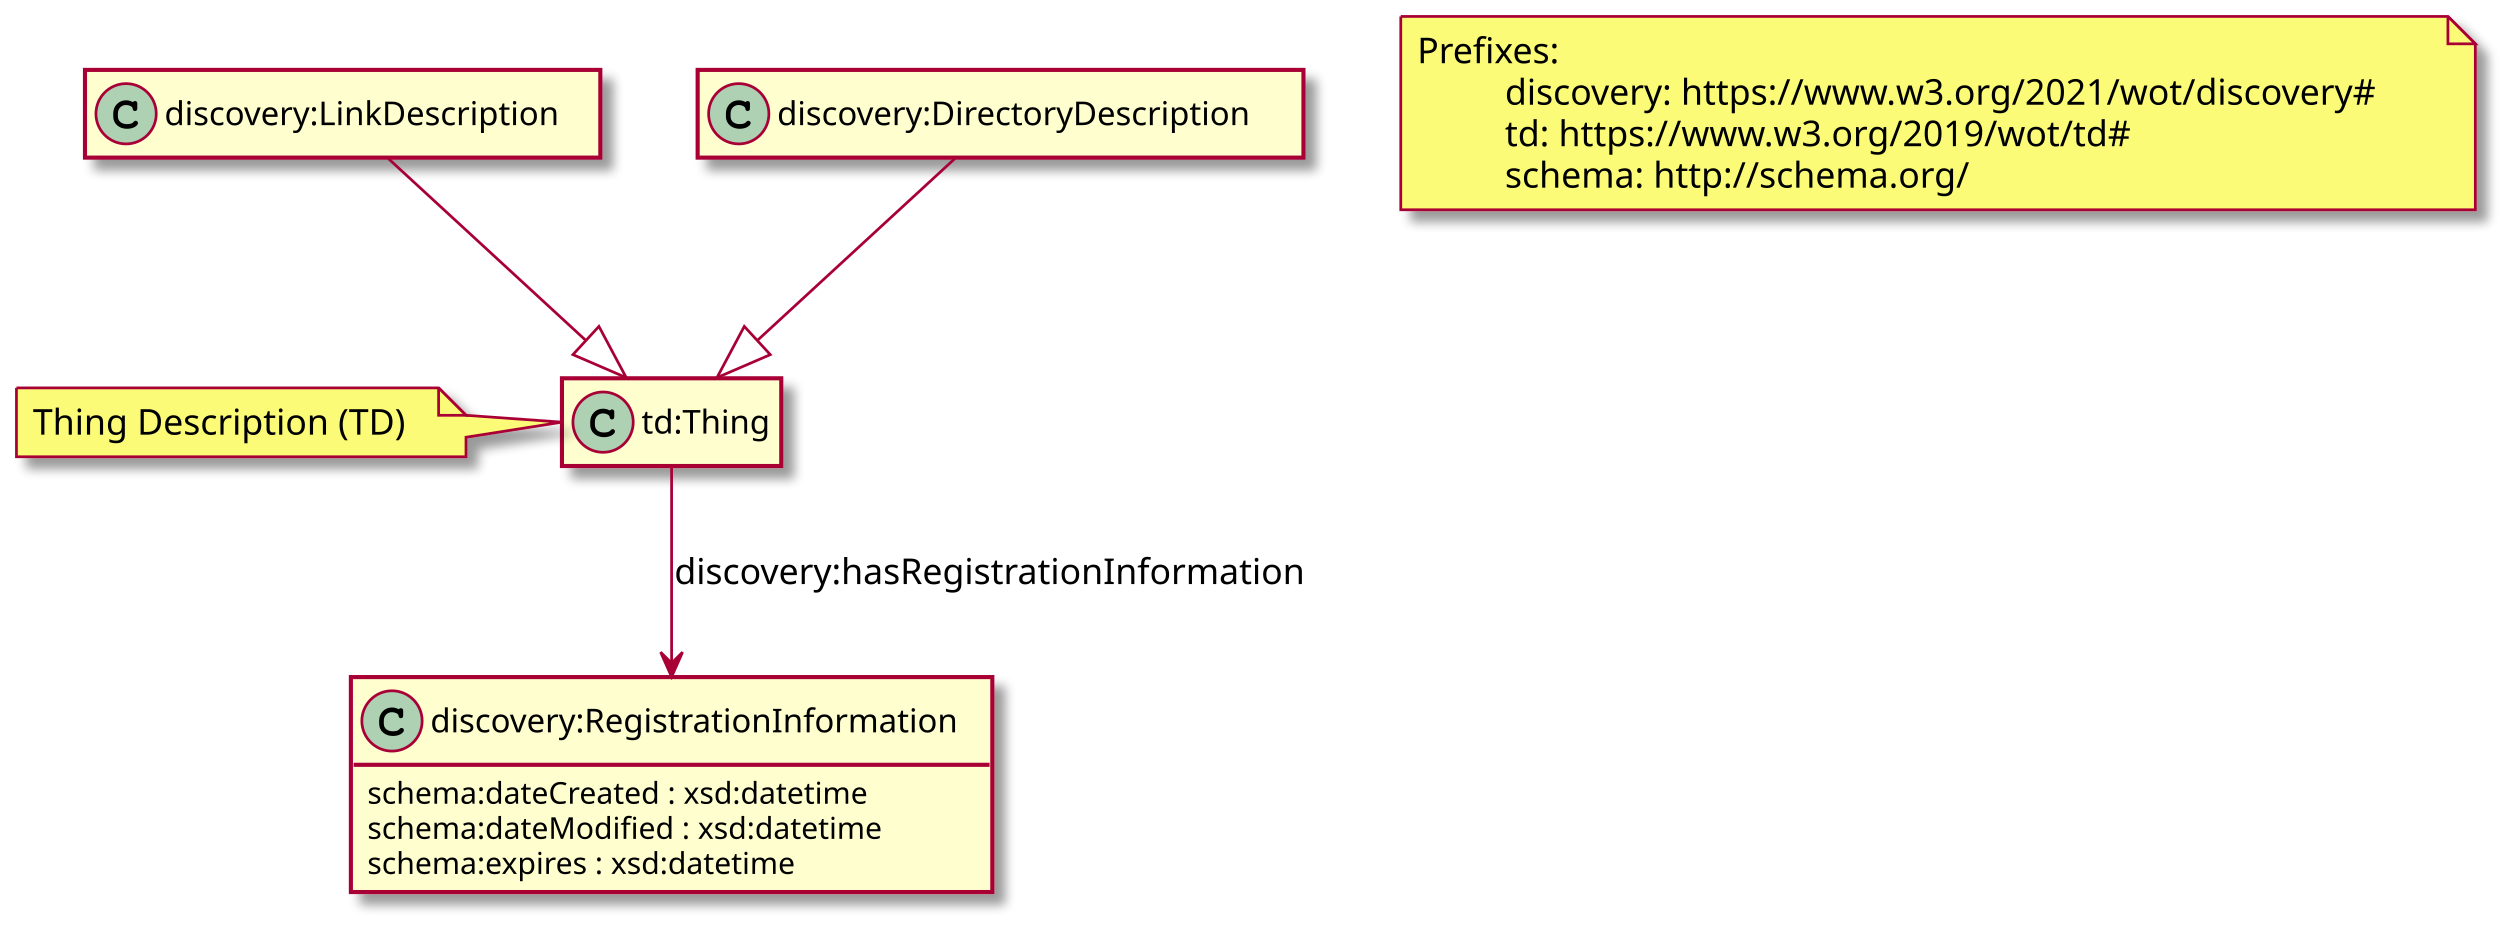
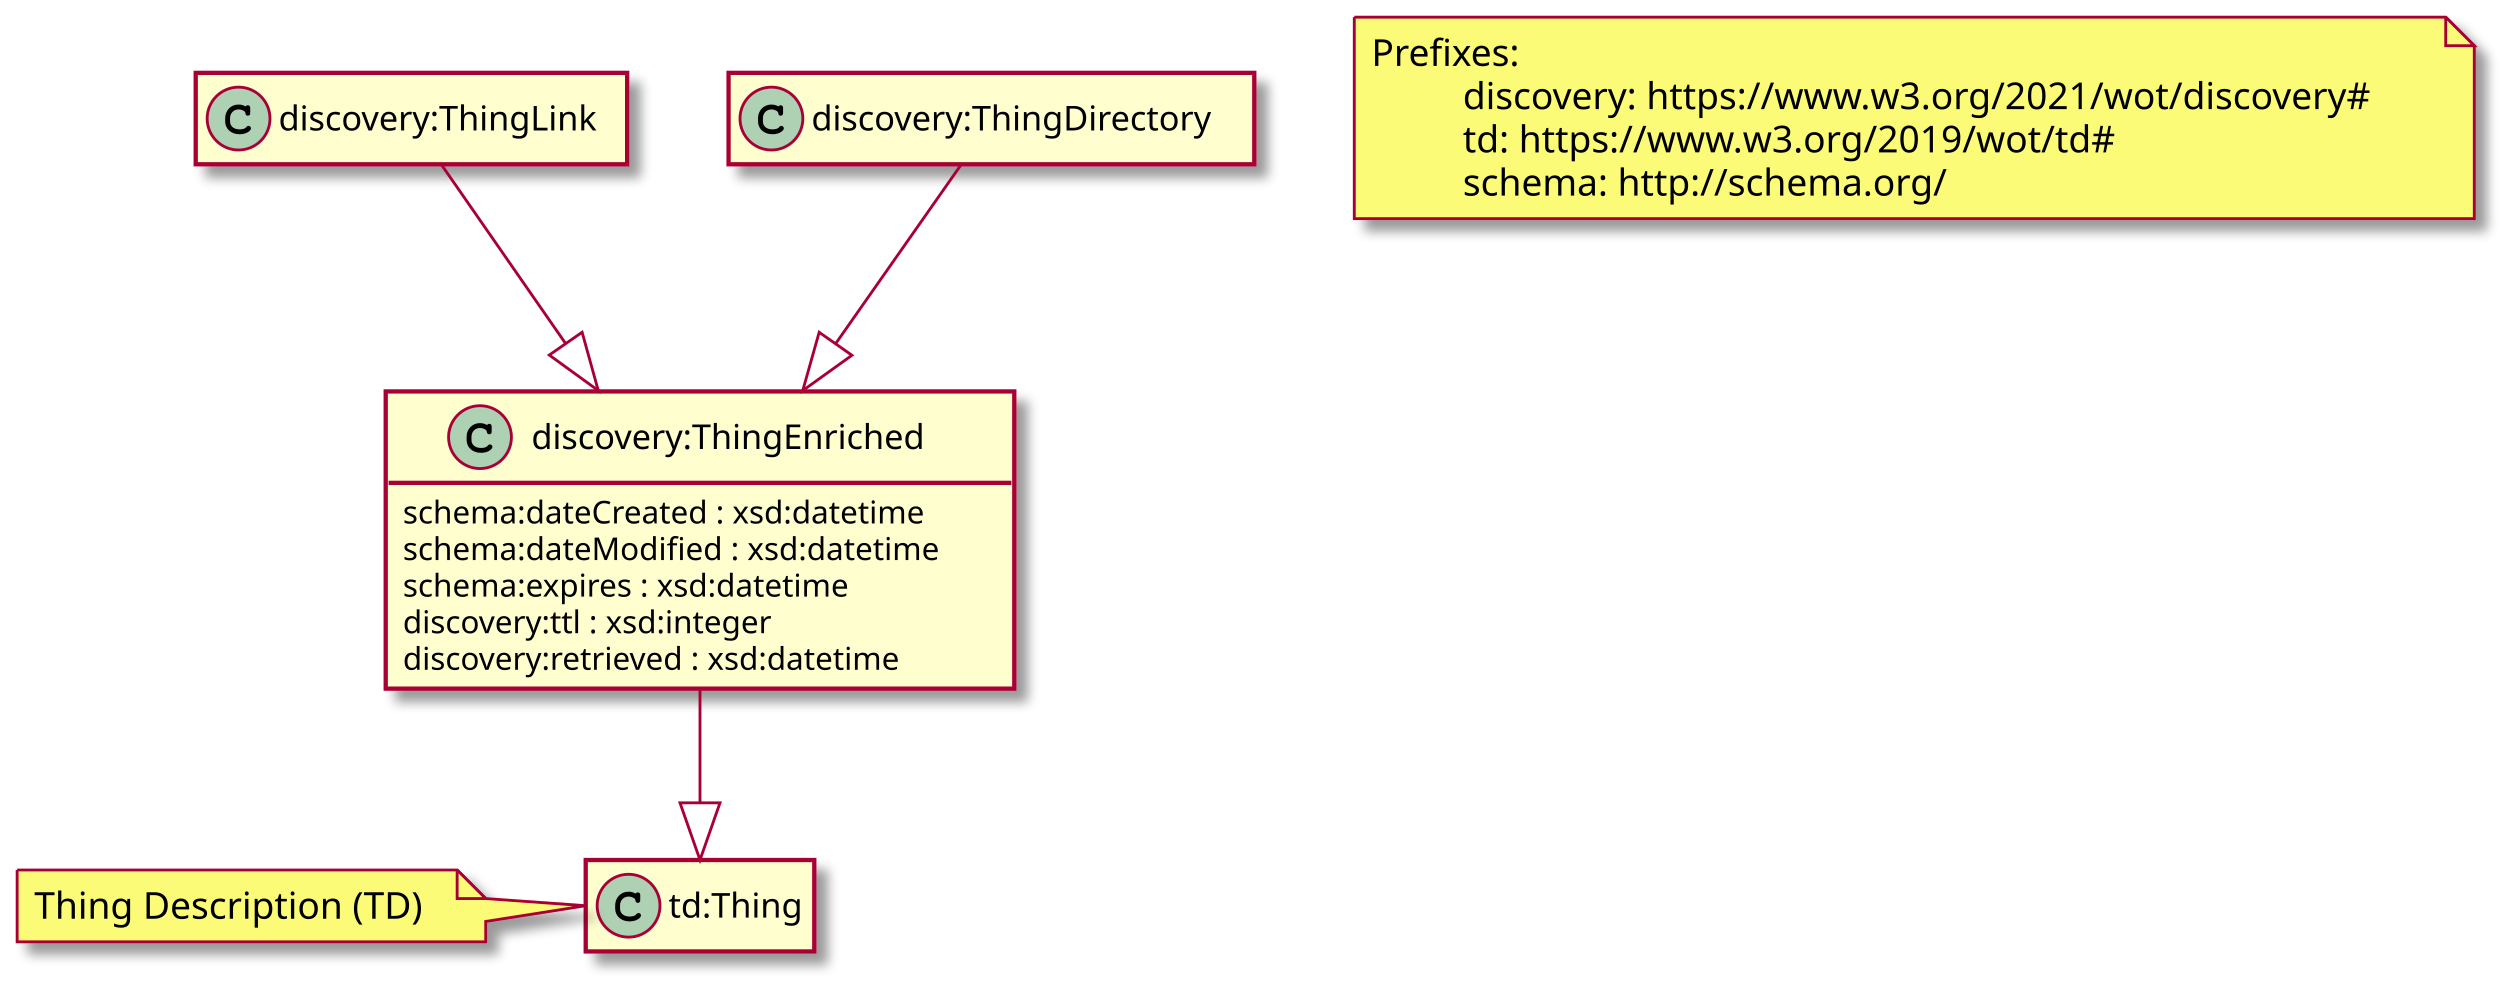
- <svg xmlns="http://www.w3.org/2000/svg" contentScriptType="application/ecmascript" contentStyleType="text/css" height="339px" preserveAspectRatio="none" style="width:912px;height:339px;" version="1.1" viewBox="0 0 912 339" width="912px" zoomAndPan="magnify">
+ <svg xmlns="http://www.w3.org/2000/svg" contentScriptType="application/ecmascript" contentStyleType="text/css" height="347px" preserveAspectRatio="none" style="width:875px;height:347px;background:#FFFFFF;" version="1.1" viewBox="0 0 875 347" width="875px" zoomAndPan="magnify">
  <defs>
-     <filter height="300%" id="f1fqkrqw5huxug" width="300%" x="-1" y="-1">
+     <filter height="300%" id="frp5p00uoni5d" width="300%" x="-1" y="-1">
      <feGaussianBlur result="blurOut" stdDeviation="2.0" />
      <feColorMatrix in="blurOut" result="blurOut2" type="matrix" values="0 0 0 0 0 0 0 0 0 0 0 0 0 0 0 0 0 0 .4 0" />
      <feOffset dx="4.0" dy="4.0" in="blurOut2" result="blurOut3" />
      <feBlend in="SourceGraphic" in2="blurOut3" mode="normal" />
    </filter>
  </defs>
  <g>
-     <rect codeLine="2" fill="#FEFECE" filter="url(#f1fqkrqw5huxug)" height="32" id="td:Thing" style="stroke:#A80036;stroke-width:1.5;" width="80" x="205" y="138" />
-     <ellipse cx="220" cy="154" fill="#ADD1B2" rx="11" ry="11" style="stroke:#A80036;stroke-width:1.0;" />
-     <path d="M222.344,149.672 C221.406,149.234 220.812,149.094 219.938,149.094 C217.312,149.094 215.312,151.172 215.312,153.891 L215.312,155.016 C215.312,157.594 217.422,159.484 220.312,159.484 C221.531,159.484 222.688,159.188 223.438,158.641 C224.016,158.234 224.344,157.781 224.344,157.391 C224.344,156.938 223.953,156.547 223.484,156.547 C223.266,156.547 223.062,156.625 222.875,156.812 C222.422,157.297 222.422,157.297 222.234,157.391 C221.812,157.656 221.125,157.781 220.359,157.781 C218.312,157.781 217.016,156.688 217.016,154.984 L217.016,153.891 C217.016,152.109 218.266,150.797 220,150.797 C220.578,150.797 221.188,150.953 221.656,151.203 C222.141,151.484 222.312,151.703 222.406,152.109 C222.469,152.516 222.5,152.641 222.641,152.766 C222.781,152.906 223.016,153.016 223.234,153.016 C223.5,153.016 223.766,152.875 223.938,152.656 C224.047,152.5 224.078,152.312 224.078,151.891 L224.078,150.469 C224.078,150.031 224.062,149.906 223.969,149.75 C223.812,149.484 223.531,149.344 223.234,149.344 C222.938,149.344 222.734,149.438 222.516,149.75 L222.344,149.672 Z " fill="#000000" />
-     <text fill="#000000" font-family="sans-serif" font-size="12" lengthAdjust="spacing" textLength="48" x="234" y="158.154">td:Thing</text>
-     <rect codeLine="4" fill="#FEFECE" filter="url(#f1fqkrqw5huxug)" height="78.414" id="discovery:RegistrationInformation" style="stroke:#A80036;stroke-width:1.5;" width="234" x="128" y="247" />
-     <ellipse cx="143" cy="263" fill="#ADD1B2" rx="11" ry="11" style="stroke:#A80036;stroke-width:1.0;" />
-     <path d="M145.344,258.672 C144.406,258.234 143.812,258.094 142.938,258.094 C140.312,258.094 138.312,260.172 138.312,262.891 L138.312,264.016 C138.312,266.594 140.422,268.484 143.312,268.484 C144.531,268.484 145.688,268.188 146.438,267.641 C147.016,267.234 147.344,266.781 147.344,266.391 C147.344,265.938 146.953,265.547 146.484,265.547 C146.266,265.547 146.062,265.625 145.875,265.812 C145.422,266.297 145.422,266.297 145.234,266.391 C144.812,266.656 144.125,266.781 143.359,266.781 C141.312,266.781 140.016,265.688 140.016,263.984 L140.016,262.891 C140.016,261.109 141.266,259.797 143,259.797 C143.578,259.797 144.188,259.953 144.656,260.203 C145.141,260.484 145.312,260.703 145.406,261.109 C145.469,261.516 145.5,261.641 145.641,261.766 C145.781,261.906 146.016,262.016 146.234,262.016 C146.5,262.016 146.766,261.875 146.938,261.656 C147.047,261.5 147.078,261.312 147.078,260.891 L147.078,259.469 C147.078,259.031 147.062,258.906 146.969,258.75 C146.812,258.484 146.531,258.344 146.234,258.344 C145.938,258.344 145.734,258.438 145.516,258.75 L145.344,258.672 Z " fill="#000000" />
-     <text fill="#000000" font-family="sans-serif" font-size="12" lengthAdjust="spacing" textLength="202" x="157" y="267.154">discovery:RegistrationInformation</text>
-     <line style="stroke:#A80036;stroke-width:1.5;" x1="129" x2="361" y1="279" y2="279" />
-     <text fill="#000000" font-family="sans-serif" font-size="11" lengthAdjust="spacing" textLength="206" x="134" y="293.21">schema:dateCreated : xsd:datetime</text>
-     <text fill="#000000" font-family="sans-serif" font-size="11" lengthAdjust="spacing" textLength="208" x="134" y="306.015">schema:dateModified : xsd:datetime</text>
-     <text fill="#000000" font-family="sans-serif" font-size="11" lengthAdjust="spacing" textLength="177" x="134" y="318.82">schema:expires : xsd:datetime</text>
-     <path d="M6,141.5 L6,166.633 A0,0 0 0 0 6,166.633 L170,166.633 A0,0 0 0 0 170,166.633 L170,159.5 L204.959,154 L170,151.5 L170,151.5 L160,141.5 L6,141.5 A0,0 0 0 0 6,141.5 " fill="#FBFB77" filter="url(#f1fqkrqw5huxug)" style="stroke:#A80036;stroke-width:1.0;" />
-     <path d="M160,141.5 L160,151.5 L170,151.5 L160,141.5 " fill="#FBFB77" style="stroke:#A80036;stroke-width:1.0;" />
-     <text fill="#000000" font-family="sans-serif" font-size="13" lengthAdjust="spacing" textLength="143" x="12" y="158.567">Thing Description (TD)</text>
-     <rect fill="#FEFECE" filter="url(#f1fqkrqw5huxug)" height="32" id="discovery:LinkDescription" style="stroke:#A80036;stroke-width:1.5;" width="188" x="31" y="25.5" />
-     <ellipse cx="46" cy="41.5" fill="#ADD1B2" rx="11" ry="11" style="stroke:#A80036;stroke-width:1.0;" />
-     <path d="M48.344,37.172 C47.406,36.734 46.812,36.594 45.938,36.594 C43.312,36.594 41.312,38.672 41.312,41.391 L41.312,42.516 C41.312,45.094 43.422,46.984 46.312,46.984 C47.531,46.984 48.688,46.688 49.438,46.141 C50.016,45.734 50.344,45.281 50.344,44.891 C50.344,44.438 49.953,44.047 49.484,44.047 C49.266,44.047 49.062,44.125 48.875,44.312 C48.422,44.797 48.422,44.797 48.234,44.891 C47.812,45.156 47.125,45.281 46.359,45.281 C44.312,45.281 43.016,44.188 43.016,42.484 L43.016,41.391 C43.016,39.609 44.266,38.297 46,38.297 C46.578,38.297 47.188,38.453 47.656,38.703 C48.141,38.984 48.312,39.203 48.406,39.609 C48.469,40.016 48.5,40.141 48.641,40.266 C48.781,40.406 49.016,40.516 49.234,40.516 C49.5,40.516 49.766,40.375 49.938,40.156 C50.047,40 50.078,39.812 50.078,39.391 L50.078,37.969 C50.078,37.531 50.062,37.406 49.969,37.25 C49.812,36.984 49.531,36.844 49.234,36.844 C48.938,36.844 48.734,36.938 48.516,37.25 L48.344,37.172 Z " fill="#000000" />
-     <text fill="#000000" font-family="sans-serif" font-size="12" lengthAdjust="spacing" textLength="156" x="60" y="45.654">discovery:LinkDescription</text>
-     <rect fill="#FEFECE" filter="url(#f1fqkrqw5huxug)" height="32" id="discovery:DirectoryDescription" style="stroke:#A80036;stroke-width:1.5;" width="221" x="254.5" y="25.5" />
-     <ellipse cx="269.5" cy="41.5" fill="#ADD1B2" rx="11" ry="11" style="stroke:#A80036;stroke-width:1.0;" />
-     <path d="M271.844,37.172 C270.906,36.734 270.312,36.594 269.438,36.594 C266.812,36.594 264.812,38.672 264.812,41.391 L264.812,42.516 C264.812,45.094 266.922,46.984 269.812,46.984 C271.031,46.984 272.188,46.688 272.938,46.141 C273.516,45.734 273.844,45.281 273.844,44.891 C273.844,44.438 273.453,44.047 272.984,44.047 C272.766,44.047 272.562,44.125 272.375,44.312 C271.922,44.797 271.922,44.797 271.734,44.891 C271.312,45.156 270.625,45.281 269.859,45.281 C267.812,45.281 266.516,44.188 266.516,42.484 L266.516,41.391 C266.516,39.609 267.766,38.297 269.5,38.297 C270.078,38.297 270.688,38.453 271.156,38.703 C271.641,38.984 271.812,39.203 271.906,39.609 C271.969,40.016 272,40.141 272.141,40.266 C272.281,40.406 272.516,40.516 272.734,40.516 C273,40.516 273.266,40.375 273.438,40.156 C273.547,40 273.578,39.812 273.578,39.391 L273.578,37.969 C273.578,37.531 273.562,37.406 273.469,37.25 C273.312,36.984 273.031,36.844 272.734,36.844 C272.438,36.844 272.234,36.938 272.016,37.25 L271.844,37.172 Z " fill="#000000" />
-     <text fill="#000000" font-family="sans-serif" font-size="12" lengthAdjust="spacing" textLength="189" x="283.5" y="45.654">discovery:DirectoryDescription</text>
-     <path d="M511,6 L511,76.531 L903,76.531 L903,16 L893,6 L511,6 " fill="#FBFB77" filter="url(#f1fqkrqw5huxug)" style="stroke:#A80036;stroke-width:1.0;" />
-     <path d="M893,6 L893,16 L903,16 L893,6 " fill="#FBFB77" style="stroke:#A80036;stroke-width:1.0;" />
-     <text fill="#000000" font-family="sans-serif" font-size="13" lengthAdjust="spacing" textLength="57" x="517" y="23.067">Prefixes:</text>
-     <text fill="#000000" font-family="sans-serif" font-size="13" lengthAdjust="spacing" textLength="339" x="549" y="38.2">discovery: https://www.w3.org/2021/wot/discovery#</text>
-     <text fill="#000000" font-family="sans-serif" font-size="13" lengthAdjust="spacing" textLength="241" x="549" y="53.333">td: https://www.w3.org/2019/wot/td#</text>
-     <text fill="#000000" font-family="sans-serif" font-size="13" lengthAdjust="spacing" textLength="179" x="549" y="68.465">schema: http://schema.org/</text>
-     <path codeLine="16" d="M245,170.167 C245,187.613 245,217.028 245,241.719 " fill="none" id="td:Thing-to-discovery:RegistrationInformation" style="stroke:#A80036;stroke-width:1.0;" />
-     <polygon fill="#A80036" points="245,246.91,249,237.91,245,241.91,241,237.91,245,246.91" style="stroke:#A80036;stroke-width:1.0;" />
-     <text fill="#000000" font-family="sans-serif" font-size="13" lengthAdjust="spacing" textLength="241" x="246" y="213.067">discovery:hasRegistrationInformation</text>
-     <path codeLine="19" d="M141.685,57.865 C160.224,74.935 190.574,102.883 213.594,124.081 " fill="none" id="discovery:LinkDescription-to-td:Thing" style="stroke:#A80036;stroke-width:1.0;" />
-     <polygon fill="none" points="218.485,119.069,228.456,137.766,209.002,129.368,218.485,119.069" style="stroke:#A80036;stroke-width:1.0;" />
-     <path codeLine="20" d="M348.315,57.865 C329.776,74.935 299.426,102.883 276.406,124.081 " fill="none" id="discovery:DirectoryDescription-to-td:Thing" style="stroke:#A80036;stroke-width:1.0;" />
-     <polygon fill="none" points="280.998,129.368,261.544,137.766,271.515,119.069,280.998,129.368" style="stroke:#A80036;stroke-width:1.0;" />
+     <rect codeLine="2" fill="#FEFECE" filter="url(#frp5p00uoni5d)" height="32" id="td:Thing" style="stroke:#A80036;stroke-width:1.5;" width="80" x="205" y="301" />
+     <ellipse cx="220" cy="317" fill="#ADD1B2" rx="11" ry="11" style="stroke:#A80036;stroke-width:1.0;" />
+     <path d="M222.344,312.672 C221.406,312.234 220.812,312.094 219.938,312.094 C217.312,312.094 215.312,314.172 215.312,316.891 L215.312,318.016 C215.312,320.594 217.422,322.484 220.312,322.484 C221.531,322.484 222.688,322.188 223.438,321.641 C224.016,321.234 224.344,320.781 224.344,320.391 C224.344,319.938 223.953,319.547 223.484,319.547 C223.266,319.547 223.062,319.625 222.875,319.812 C222.422,320.297 222.422,320.297 222.234,320.391 C221.812,320.656 221.125,320.781 220.359,320.781 C218.312,320.781 217.016,319.688 217.016,317.984 L217.016,316.891 C217.016,315.109 218.266,313.797 220,313.797 C220.578,313.797 221.188,313.953 221.656,314.203 C222.141,314.484 222.312,314.703 222.406,315.109 C222.469,315.516 222.5,315.641 222.641,315.766 C222.781,315.906 223.016,316.016 223.234,316.016 C223.5,316.016 223.766,315.875 223.938,315.656 C224.047,315.5 224.078,315.312 224.078,314.891 L224.078,313.469 C224.078,313.031 224.062,312.906 223.969,312.75 C223.812,312.484 223.531,312.344 223.234,312.344 C222.938,312.344 222.734,312.438 222.516,312.75 L222.344,312.672 Z " fill="#000000" />
+     <text fill="#000000" font-family="sans-serif" font-size="12" lengthAdjust="spacing" textLength="48" x="234" y="321.154">td:Thing</text>
+     <rect codeLine="4" fill="#FEFECE" filter="url(#frp5p00uoni5d)" height="104.023" id="discovery:ThingEnriched" style="stroke:#A80036;stroke-width:1.5;" width="220" x="135" y="137" />
+     <ellipse cx="168" cy="153" fill="#ADD1B2" rx="11" ry="11" style="stroke:#A80036;stroke-width:1.0;" />
+     <path d="M170.344,148.672 C169.406,148.234 168.812,148.094 167.938,148.094 C165.312,148.094 163.312,150.172 163.312,152.891 L163.312,154.016 C163.312,156.594 165.422,158.484 168.312,158.484 C169.531,158.484 170.688,158.188 171.438,157.641 C172.016,157.234 172.344,156.781 172.344,156.391 C172.344,155.938 171.953,155.547 171.484,155.547 C171.266,155.547 171.062,155.625 170.875,155.812 C170.422,156.297 170.422,156.297 170.234,156.391 C169.812,156.656 169.125,156.781 168.359,156.781 C166.312,156.781 165.016,155.688 165.016,153.984 L165.016,152.891 C165.016,151.109 166.266,149.797 168,149.797 C168.578,149.797 169.188,149.953 169.656,150.203 C170.141,150.484 170.312,150.703 170.406,151.109 C170.469,151.516 170.5,151.641 170.641,151.766 C170.781,151.906 171.016,152.016 171.234,152.016 C171.5,152.016 171.766,151.875 171.938,151.656 C172.047,151.5 172.078,151.312 172.078,150.891 L172.078,149.469 C172.078,149.031 172.062,148.906 171.969,148.75 C171.812,148.484 171.531,148.344 171.234,148.344 C170.938,148.344 170.734,148.438 170.516,148.75 L170.344,148.672 Z " fill="#000000" />
+     <text fill="#000000" font-family="sans-serif" font-size="12" lengthAdjust="spacing" textLength="148" x="186" y="157.154">discovery:ThingEnriched</text>
+     <line style="stroke:#A80036;stroke-width:1.5;" x1="136" x2="354" y1="169" y2="169" />
+     <text fill="#000000" font-family="sans-serif" font-size="11" lengthAdjust="spacing" textLength="206" x="141" y="183.21">schema:dateCreated : xsd:datetime</text>
+     <text fill="#000000" font-family="sans-serif" font-size="11" lengthAdjust="spacing" textLength="208" x="141" y="196.015">schema:dateModified : xsd:datetime</text>
+     <text fill="#000000" font-family="sans-serif" font-size="11" lengthAdjust="spacing" textLength="177" x="141" y="208.82">schema:expires : xsd:datetime</text>
+     <text fill="#000000" font-family="sans-serif" font-size="11" lengthAdjust="spacing" textLength="144" x="141" y="221.625">discovery:ttl : xsd:integer</text>
+     <text fill="#000000" font-family="sans-serif" font-size="11" lengthAdjust="spacing" textLength="197" x="141" y="234.429">discovery:retrieved : xsd:datetime</text>
+     <path d="M6,304.5 L6,329.633 A0,0 0 0 0 6,329.633 L170,329.633 A0,0 0 0 0 170,329.633 L170,322.5 L204.959,317 L170,314.5 L170,314.5 L160,304.5 L6,304.5 A0,0 0 0 0 6,304.5 " fill="#FBFB77" filter="url(#frp5p00uoni5d)" style="stroke:#A80036;stroke-width:1.0;" />
+     <path d="M160,304.5 L160,314.5 L170,314.5 L160,304.5 " fill="#FBFB77" style="stroke:#A80036;stroke-width:1.0;" />
+     <text fill="#000000" font-family="sans-serif" font-size="13" lengthAdjust="spacing" textLength="143" x="12" y="321.567">Thing Description (TD)</text>
+     <rect fill="#FEFECE" filter="url(#frp5p00uoni5d)" height="32" id="discovery:ThingLink" style="stroke:#A80036;stroke-width:1.5;" width="151" x="68.5" y="25.5" />
+     <ellipse cx="83.5" cy="41.5" fill="#ADD1B2" rx="11" ry="11" style="stroke:#A80036;stroke-width:1.0;" />
+     <path d="M85.844,37.172 C84.906,36.734 84.312,36.594 83.438,36.594 C80.812,36.594 78.812,38.672 78.812,41.391 L78.812,42.516 C78.812,45.094 80.922,46.984 83.812,46.984 C85.031,46.984 86.188,46.688 86.938,46.141 C87.516,45.734 87.844,45.281 87.844,44.891 C87.844,44.438 87.453,44.047 86.984,44.047 C86.766,44.047 86.562,44.125 86.375,44.312 C85.922,44.797 85.922,44.797 85.734,44.891 C85.312,45.156 84.625,45.281 83.859,45.281 C81.812,45.281 80.516,44.188 80.516,42.484 L80.516,41.391 C80.516,39.609 81.766,38.297 83.5,38.297 C84.078,38.297 84.688,38.453 85.156,38.703 C85.641,38.984 85.812,39.203 85.906,39.609 C85.969,40.016 86,40.141 86.141,40.266 C86.281,40.406 86.516,40.516 86.734,40.516 C87,40.516 87.266,40.375 87.438,40.156 C87.547,40 87.578,39.812 87.578,39.391 L87.578,37.969 C87.578,37.531 87.562,37.406 87.469,37.25 C87.312,36.984 87.031,36.844 86.734,36.844 C86.438,36.844 86.234,36.938 86.016,37.25 L85.844,37.172 Z " fill="#000000" />
+     <text fill="#000000" font-family="sans-serif" font-size="12" lengthAdjust="spacing" textLength="119" x="97.5" y="45.654">discovery:ThingLink</text>
+     <rect fill="#FEFECE" filter="url(#frp5p00uoni5d)" height="32" id="discovery:ThingDirectory" style="stroke:#A80036;stroke-width:1.5;" width="184" x="255" y="25.5" />
+     <ellipse cx="270" cy="41.5" fill="#ADD1B2" rx="11" ry="11" style="stroke:#A80036;stroke-width:1.0;" />
+     <path d="M272.344,37.172 C271.406,36.734 270.812,36.594 269.938,36.594 C267.312,36.594 265.312,38.672 265.312,41.391 L265.312,42.516 C265.312,45.094 267.422,46.984 270.312,46.984 C271.531,46.984 272.688,46.688 273.438,46.141 C274.016,45.734 274.344,45.281 274.344,44.891 C274.344,44.438 273.953,44.047 273.484,44.047 C273.266,44.047 273.062,44.125 272.875,44.312 C272.422,44.797 272.422,44.797 272.234,44.891 C271.812,45.156 271.125,45.281 270.359,45.281 C268.312,45.281 267.016,44.188 267.016,42.484 L267.016,41.391 C267.016,39.609 268.266,38.297 270,38.297 C270.578,38.297 271.188,38.453 271.656,38.703 C272.141,38.984 272.312,39.203 272.406,39.609 C272.469,40.016 272.5,40.141 272.641,40.266 C272.781,40.406 273.016,40.516 273.234,40.516 C273.5,40.516 273.766,40.375 273.938,40.156 C274.047,40 274.078,39.812 274.078,39.391 L274.078,37.969 C274.078,37.531 274.062,37.406 273.969,37.25 C273.812,36.984 273.531,36.844 273.234,36.844 C272.938,36.844 272.734,36.938 272.516,37.25 L272.344,37.172 Z " fill="#000000" />
+     <text fill="#000000" font-family="sans-serif" font-size="12" lengthAdjust="spacing" textLength="152" x="284" y="45.654">discovery:ThingDirectory</text>
+     <path d="M474,6 L474,76.531 L866,76.531 L866,16 L856,6 L474,6 " fill="#FBFB77" filter="url(#frp5p00uoni5d)" style="stroke:#A80036;stroke-width:1.0;" />
+     <path d="M856,6 L856,16 L866,16 L856,6 " fill="#FBFB77" style="stroke:#A80036;stroke-width:1.0;" />
+     <text fill="#000000" font-family="sans-serif" font-size="13" lengthAdjust="spacing" textLength="57" x="480" y="23.067">Prefixes:</text>
+     <text fill="#000000" font-family="sans-serif" font-size="13" lengthAdjust="spacing" textLength="339" x="512" y="38.2">discovery: https://www.w3.org/2021/wot/discovery#</text>
+     <text fill="#000000" font-family="sans-serif" font-size="13" lengthAdjust="spacing" textLength="241" x="512" y="53.333">td: https://www.w3.org/2019/wot/td#</text>
+     <text fill="#000000" font-family="sans-serif" font-size="13" lengthAdjust="spacing" textLength="179" x="512" y="68.465">schema: http://schema.org/</text>
+     <path codeLine="20" d="M245,241.249 C245,254.537 245,268.548 245,280.803 " fill="none" id="discovery:ThingEnriched-to-td:Thing" style="stroke:#A80036;stroke-width:1.0;" />
+     <polygon fill="none" points="252,280.989,245,300.989,238,280.989,252,280.989" style="stroke:#A80036;stroke-width:1.0;" />
+     <path codeLine="21" d="M154.428,57.523 C164.861,72.553 181.663,96.757 197.978,120.26 " fill="none" id="discovery:ThingLink-to-discovery:ThingEnriched" style="stroke:#A80036;stroke-width:1.0;" />
+     <polygon fill="none" points="203.737,116.281,209.391,136.702,192.236,124.264,203.737,116.281" style="stroke:#A80036;stroke-width:1.0;" />
+     <path codeLine="22" d="M336.468,57.523 C325.932,72.553 308.964,96.757 292.488,120.26 " fill="none" id="discovery:ThingDirectory-to-discovery:ThingEnriched" style="stroke:#A80036;stroke-width:1.0;" />
+     <polygon fill="none" points="298.174,124.344,280.961,136.702,286.71,116.307,298.174,124.344" style="stroke:#A80036;stroke-width:1.0;" />
  </g>
</svg>
